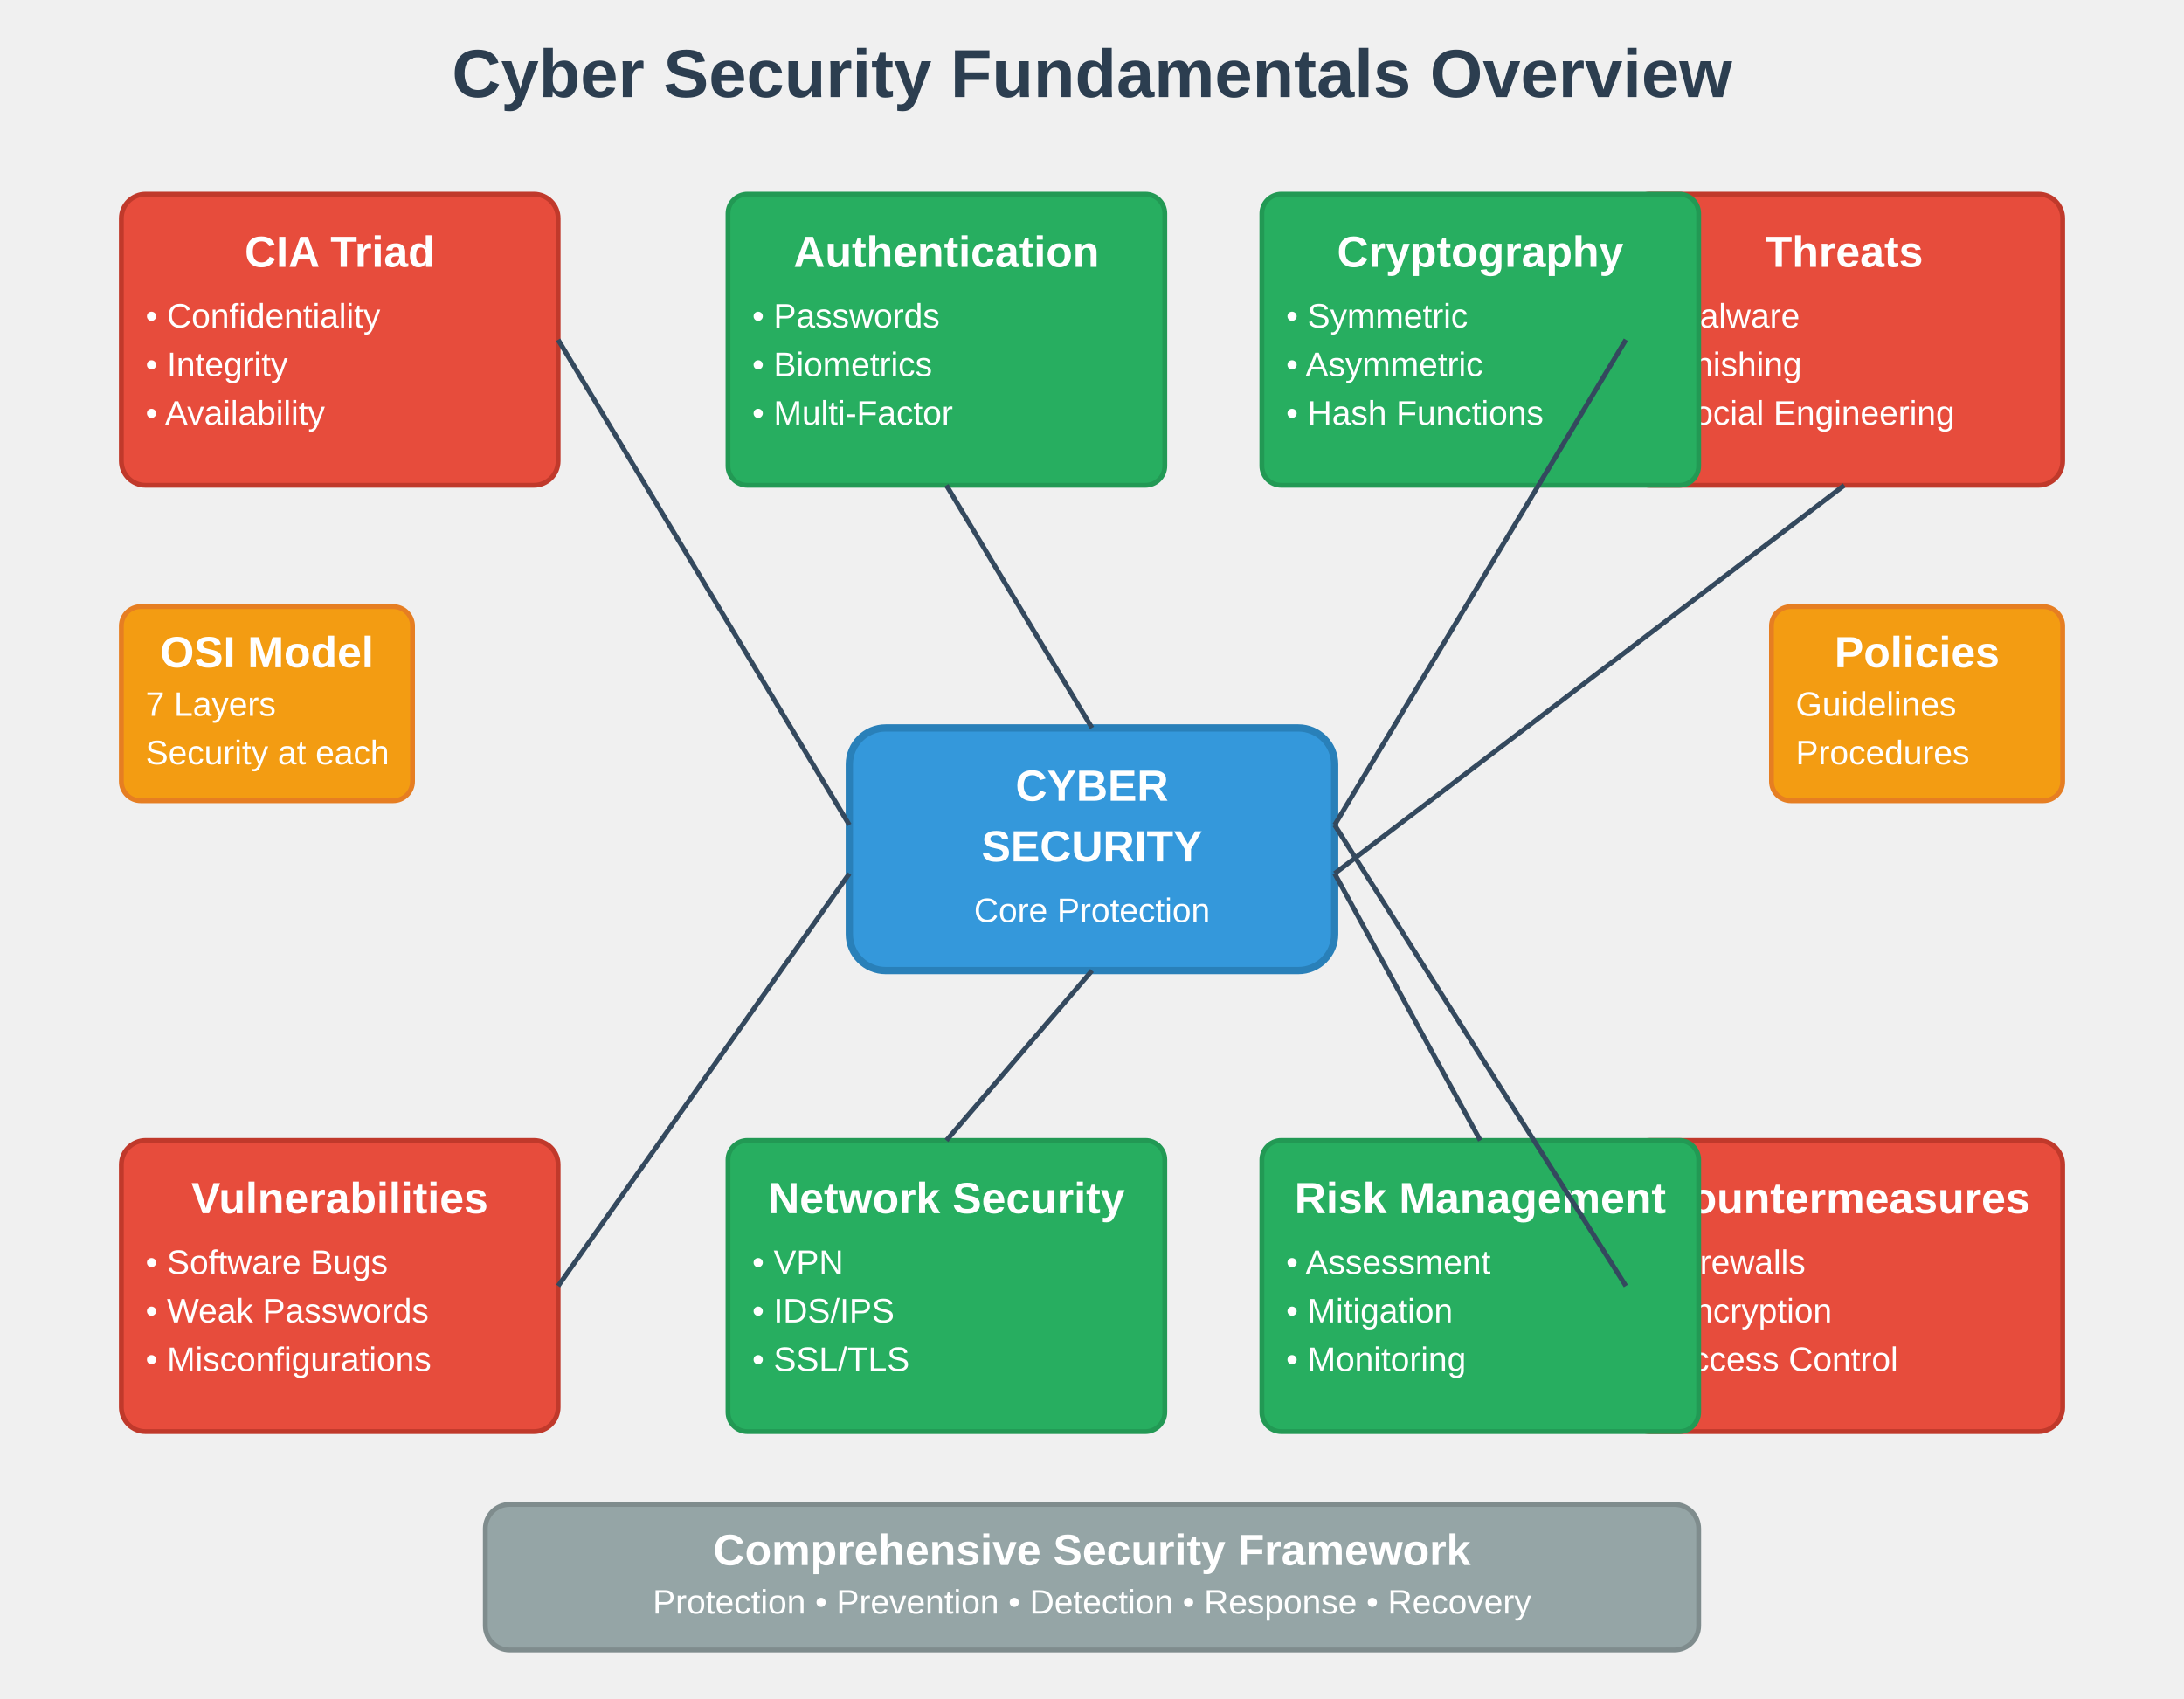
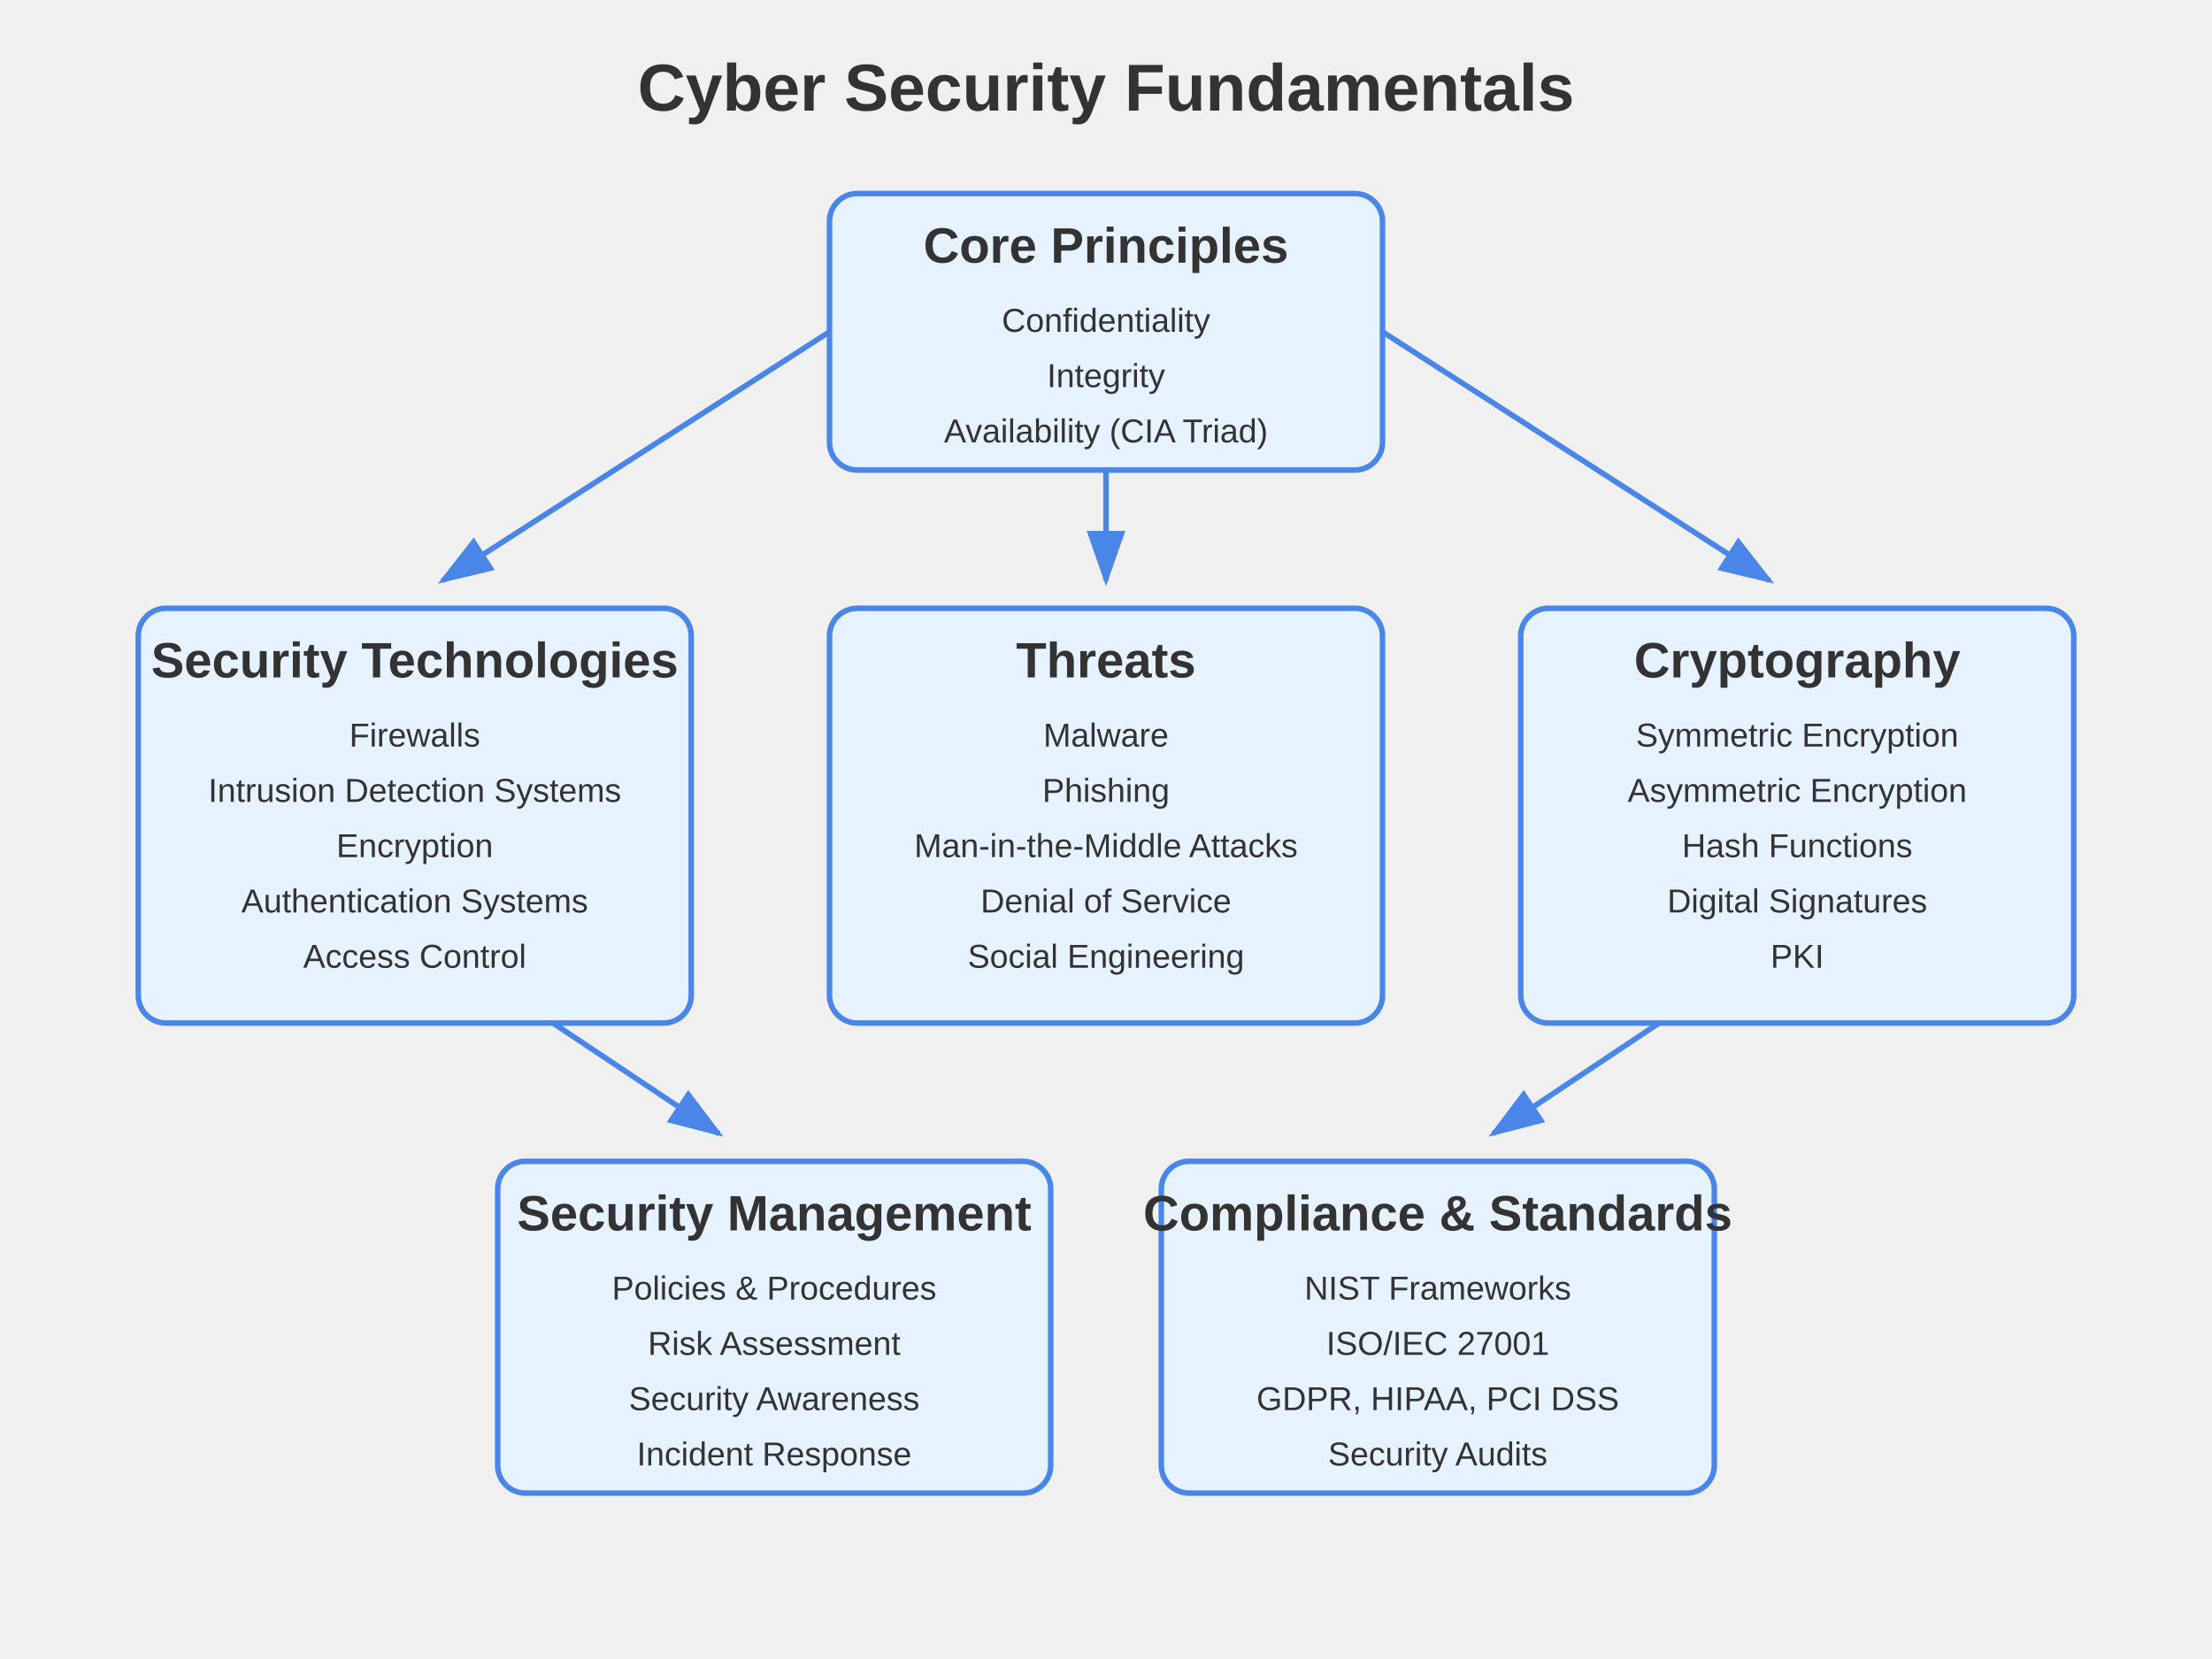
- <svg xmlns="http://www.w3.org/2000/svg" width="900" height="700">
+ <svg xmlns="http://www.w3.org/2000/svg" width="800" height="600">
+   <style>
+         .box { fill: #e6f2ff; stroke: #4a86e8; stroke-width: 2; rx: 10; ry: 10; }
+         .title { font-family: Arial; font-size: 18px; font-weight: bold; fill: #333; }
+         .subtitle { font-family: Arial; font-size: 14px; fill: #333; }
+         .element { font-family: Arial; font-size: 12px; fill: #333; }
+         .arrow { stroke: #4a86e8; stroke-width: 2; fill: none; marker-end: url(#arrowhead); }
+         .main-title { font-family: Arial; font-size: 24px; font-weight: bold; fill: #333; }
+     </style>
  <defs>
-     <style>
-       .title { font-family: Arial, sans-serif; font-size: 28px; font-weight: bold; fill: #2c3e50; }
-       .section-title { font-family: Arial, sans-serif; font-size: 18px; font-weight: bold; fill: #ffffff; }
-       .subsection { font-family: Arial, sans-serif; font-size: 14px; fill: #ffffff; }
-       .text { font-family: Arial, sans-serif; font-size: 12px; fill: #2c3e50; }
-       .box-main { fill: #3498db; stroke: #2980b9; stroke-width: 3; rx: 15; }
-       .box-sub { fill: #e74c3c; stroke: #c0392b; stroke-width: 2; rx: 10; }
-       .box-detail { fill: #27ae60; stroke: #229954; stroke-width: 2; rx: 8; }
-       .box-method { fill: #f39c12; stroke: #e67e22; stroke-width: 2; rx: 8; }
-     </style>
+     <marker id="arrowhead" markerWidth="10" markerHeight="7" refX="9" refY="3.5" orient="auto">
+       <polygon points="0 0, 10 3.5, 0 7" fill="#4a86e8" />
+     </marker>
  </defs>
-   <text x="450" y="40" text-anchor="middle" class="title">Cyber Security Fundamentals Overview</text>
-   <rect x="350" y="300" width="200" height="100" class="box-main" />
-   <text x="450" y="330" text-anchor="middle" class="section-title">CYBER</text>
-   <text x="450" y="355" text-anchor="middle" class="section-title">SECURITY</text>
-   <text x="450" y="380" text-anchor="middle" class="subsection">Core Protection</text>
-   <rect x="50" y="80" width="180" height="120" class="box-sub" />
-   <text x="140" y="110" text-anchor="middle" class="section-title">CIA Triad</text>
-   <text x="60" y="135" class="subsection">• Confidentiality</text>
-   <text x="60" y="155" class="subsection">• Integrity</text>
-   <text x="60" y="175" class="subsection">• Availability</text>
-   <rect x="670" y="80" width="180" height="120" class="box-sub" />
-   <text x="760" y="110" text-anchor="middle" class="section-title">Threats</text>
-   <text x="680" y="135" class="subsection">• Malware</text>
-   <text x="680" y="155" class="subsection">• Phishing</text>
-   <text x="680" y="175" class="subsection">• Social Engineering</text>
-   <rect x="50" y="470" width="180" height="120" class="box-sub" />
-   <text x="140" y="500" text-anchor="middle" class="section-title">Vulnerabilities</text>
-   <text x="60" y="525" class="subsection">• Software Bugs</text>
-   <text x="60" y="545" class="subsection">• Weak Passwords</text>
-   <text x="60" y="565" class="subsection">• Misconfigurations</text>
-   <rect x="670" y="470" width="180" height="120" class="box-sub" />
-   <text x="760" y="500" text-anchor="middle" class="section-title">Countermeasures</text>
-   <text x="680" y="525" class="subsection">• Firewalls</text>
-   <text x="680" y="545" class="subsection">• Encryption</text>
-   <text x="680" y="565" class="subsection">• Access Control</text>
-   <rect x="300" y="80" width="180" height="120" class="box-detail" />
-   <text x="390" y="110" text-anchor="middle" class="section-title">Authentication</text>
-   <text x="310" y="135" class="subsection">• Passwords</text>
-   <text x="310" y="155" class="subsection">• Biometrics</text>
-   <text x="310" y="175" class="subsection">• Multi-Factor</text>
-   <rect x="520" y="80" width="180" height="120" class="box-detail" />
-   <text x="610" y="110" text-anchor="middle" class="section-title">Cryptography</text>
-   <text x="530" y="135" class="subsection">• Symmetric</text>
-   <text x="530" y="155" class="subsection">• Asymmetric</text>
-   <text x="530" y="175" class="subsection">• Hash Functions</text>
-   <rect x="300" y="470" width="180" height="120" class="box-detail" />
-   <text x="390" y="500" text-anchor="middle" class="section-title">Network Security</text>
-   <text x="310" y="525" class="subsection">• VPN</text>
-   <text x="310" y="545" class="subsection">• IDS/IPS</text>
-   <text x="310" y="565" class="subsection">• SSL/TLS</text>
-   <rect x="520" y="470" width="180" height="120" class="box-detail" />
-   <text x="610" y="500" text-anchor="middle" class="section-title">Risk Management</text>
-   <text x="530" y="525" class="subsection">• Assessment</text>
-   <text x="530" y="545" class="subsection">• Mitigation</text>
-   <text x="530" y="565" class="subsection">• Monitoring</text>
-   <line x1="350" y1="340" x2="230" y2="140" stroke="#34495e" stroke-width="2" />
-   <line x1="450" y1="300" x2="390" y2="200" stroke="#34495e" stroke-width="2" />
-   <line x1="550" y1="340" x2="670" y2="140" stroke="#34495e" stroke-width="2" />
-   <line x1="550" y1="360" x2="760" y2="200" stroke="#34495e" stroke-width="2" />
-   <line x1="350" y1="360" x2="230" y2="530" stroke="#34495e" stroke-width="2" />
-   <line x1="450" y1="400" x2="390" y2="470" stroke="#34495e" stroke-width="2" />
-   <line x1="550" y1="360" x2="610" y2="470" stroke="#34495e" stroke-width="2" />
-   <line x1="550" y1="340" x2="670" y2="530" stroke="#34495e" stroke-width="2" />
-   <rect x="50" y="250" width="120" height="80" class="box-method" />
-   <text x="110" y="275" text-anchor="middle" class="section-title">OSI Model</text>
-   <text x="60" y="295" class="subsection" fill="black">7 Layers</text>
-   <text x="60" y="315" class="subsection" fill="black">Security at each</text>
-   <rect x="730" y="250" width="120" height="80" class="box-method" />
-   <text x="790" y="275" text-anchor="middle" class="section-title">Policies</text>
-   <text x="740" y="295" class="subsection" fill="black">Guidelines</text>
-   <text x="740" y="315" class="subsection" fill="black">Procedures</text>
-   <rect x="200" y="620" width="500" height="60" fill="#95a5a6" stroke="#7f8c8d" stroke-width="2" rx="10" />
-   <text x="450" y="645" text-anchor="middle" class="section-title" fill="white">Comprehensive Security Framework</text>
-   <text x="450" y="665" text-anchor="middle" class="subsection" fill="white">Protection • Prevention • Detection • Response • Recovery</text>
+   <text x="400" y="40" class="main-title" text-anchor="middle">Cyber Security Fundamentals</text>
+   <rect x="300" y="70" width="200" height="100" class="box" />
+   <text x="400" y="95" class="title" text-anchor="middle">Core Principles</text>
+   <text x="400" y="120" class="element" text-anchor="middle">Confidentiality</text>
+   <text x="400" y="140" class="element" text-anchor="middle">Integrity</text>
+   <text x="400" y="160" class="element" text-anchor="middle">Availability (CIA Triad)</text>
+   <rect x="50" y="220" width="200" height="150" class="box" />
+   <text x="150" y="245" class="title" text-anchor="middle">Security Technologies</text>
+   <text x="150" y="270" class="element" text-anchor="middle">Firewalls</text>
+   <text x="150" y="290" class="element" text-anchor="middle">Intrusion Detection Systems</text>
+   <text x="150" y="310" class="element" text-anchor="middle">Encryption</text>
+   <text x="150" y="330" class="element" text-anchor="middle">Authentication Systems</text>
+   <text x="150" y="350" class="element" text-anchor="middle">Access Control</text>
+   <rect x="300" y="220" width="200" height="150" class="box" />
+   <text x="400" y="245" class="title" text-anchor="middle">Threats</text>
+   <text x="400" y="270" class="element" text-anchor="middle">Malware</text>
+   <text x="400" y="290" class="element" text-anchor="middle">Phishing</text>
+   <text x="400" y="310" class="element" text-anchor="middle">Man-in-the-Middle Attacks</text>
+   <text x="400" y="330" class="element" text-anchor="middle">Denial of Service</text>
+   <text x="400" y="350" class="element" text-anchor="middle">Social Engineering</text>
+   <rect x="550" y="220" width="200" height="150" class="box" />
+   <text x="650" y="245" class="title" text-anchor="middle">Cryptography</text>
+   <text x="650" y="270" class="element" text-anchor="middle">Symmetric Encryption</text>
+   <text x="650" y="290" class="element" text-anchor="middle">Asymmetric Encryption</text>
+   <text x="650" y="310" class="element" text-anchor="middle">Hash Functions</text>
+   <text x="650" y="330" class="element" text-anchor="middle">Digital Signatures</text>
+   <text x="650" y="350" class="element" text-anchor="middle">PKI</text>
+   <rect x="180" y="420" width="200" height="120" class="box" />
+   <text x="280" y="445" class="title" text-anchor="middle">Security Management</text>
+   <text x="280" y="470" class="element" text-anchor="middle">Policies &amp; Procedures</text>
+   <text x="280" y="490" class="element" text-anchor="middle">Risk Assessment</text>
+   <text x="280" y="510" class="element" text-anchor="middle">Security Awareness</text>
+   <text x="280" y="530" class="element" text-anchor="middle">Incident Response</text>
+   <rect x="420" y="420" width="200" height="120" class="box" />
+   <text x="520" y="445" class="title" text-anchor="middle">Compliance &amp; Standards</text>
+   <text x="520" y="470" class="element" text-anchor="middle">NIST Frameworks</text>
+   <text x="520" y="490" class="element" text-anchor="middle">ISO/IEC 27001</text>
+   <text x="520" y="510" class="element" text-anchor="middle">GDPR, HIPAA, PCI DSS</text>
+   <text x="520" y="530" class="element" text-anchor="middle">Security Audits</text>
+   <path d="M 400 170 L 400 210" class="arrow" />
+   <path d="M 300 120 L 160 210" class="arrow" />
+   <path d="M 500 120 L 640 210" class="arrow" />
+   <path d="M 200 370 L 260 410" class="arrow" />
+   <path d="M 600 370 L 540 410" class="arrow" />
</svg>
